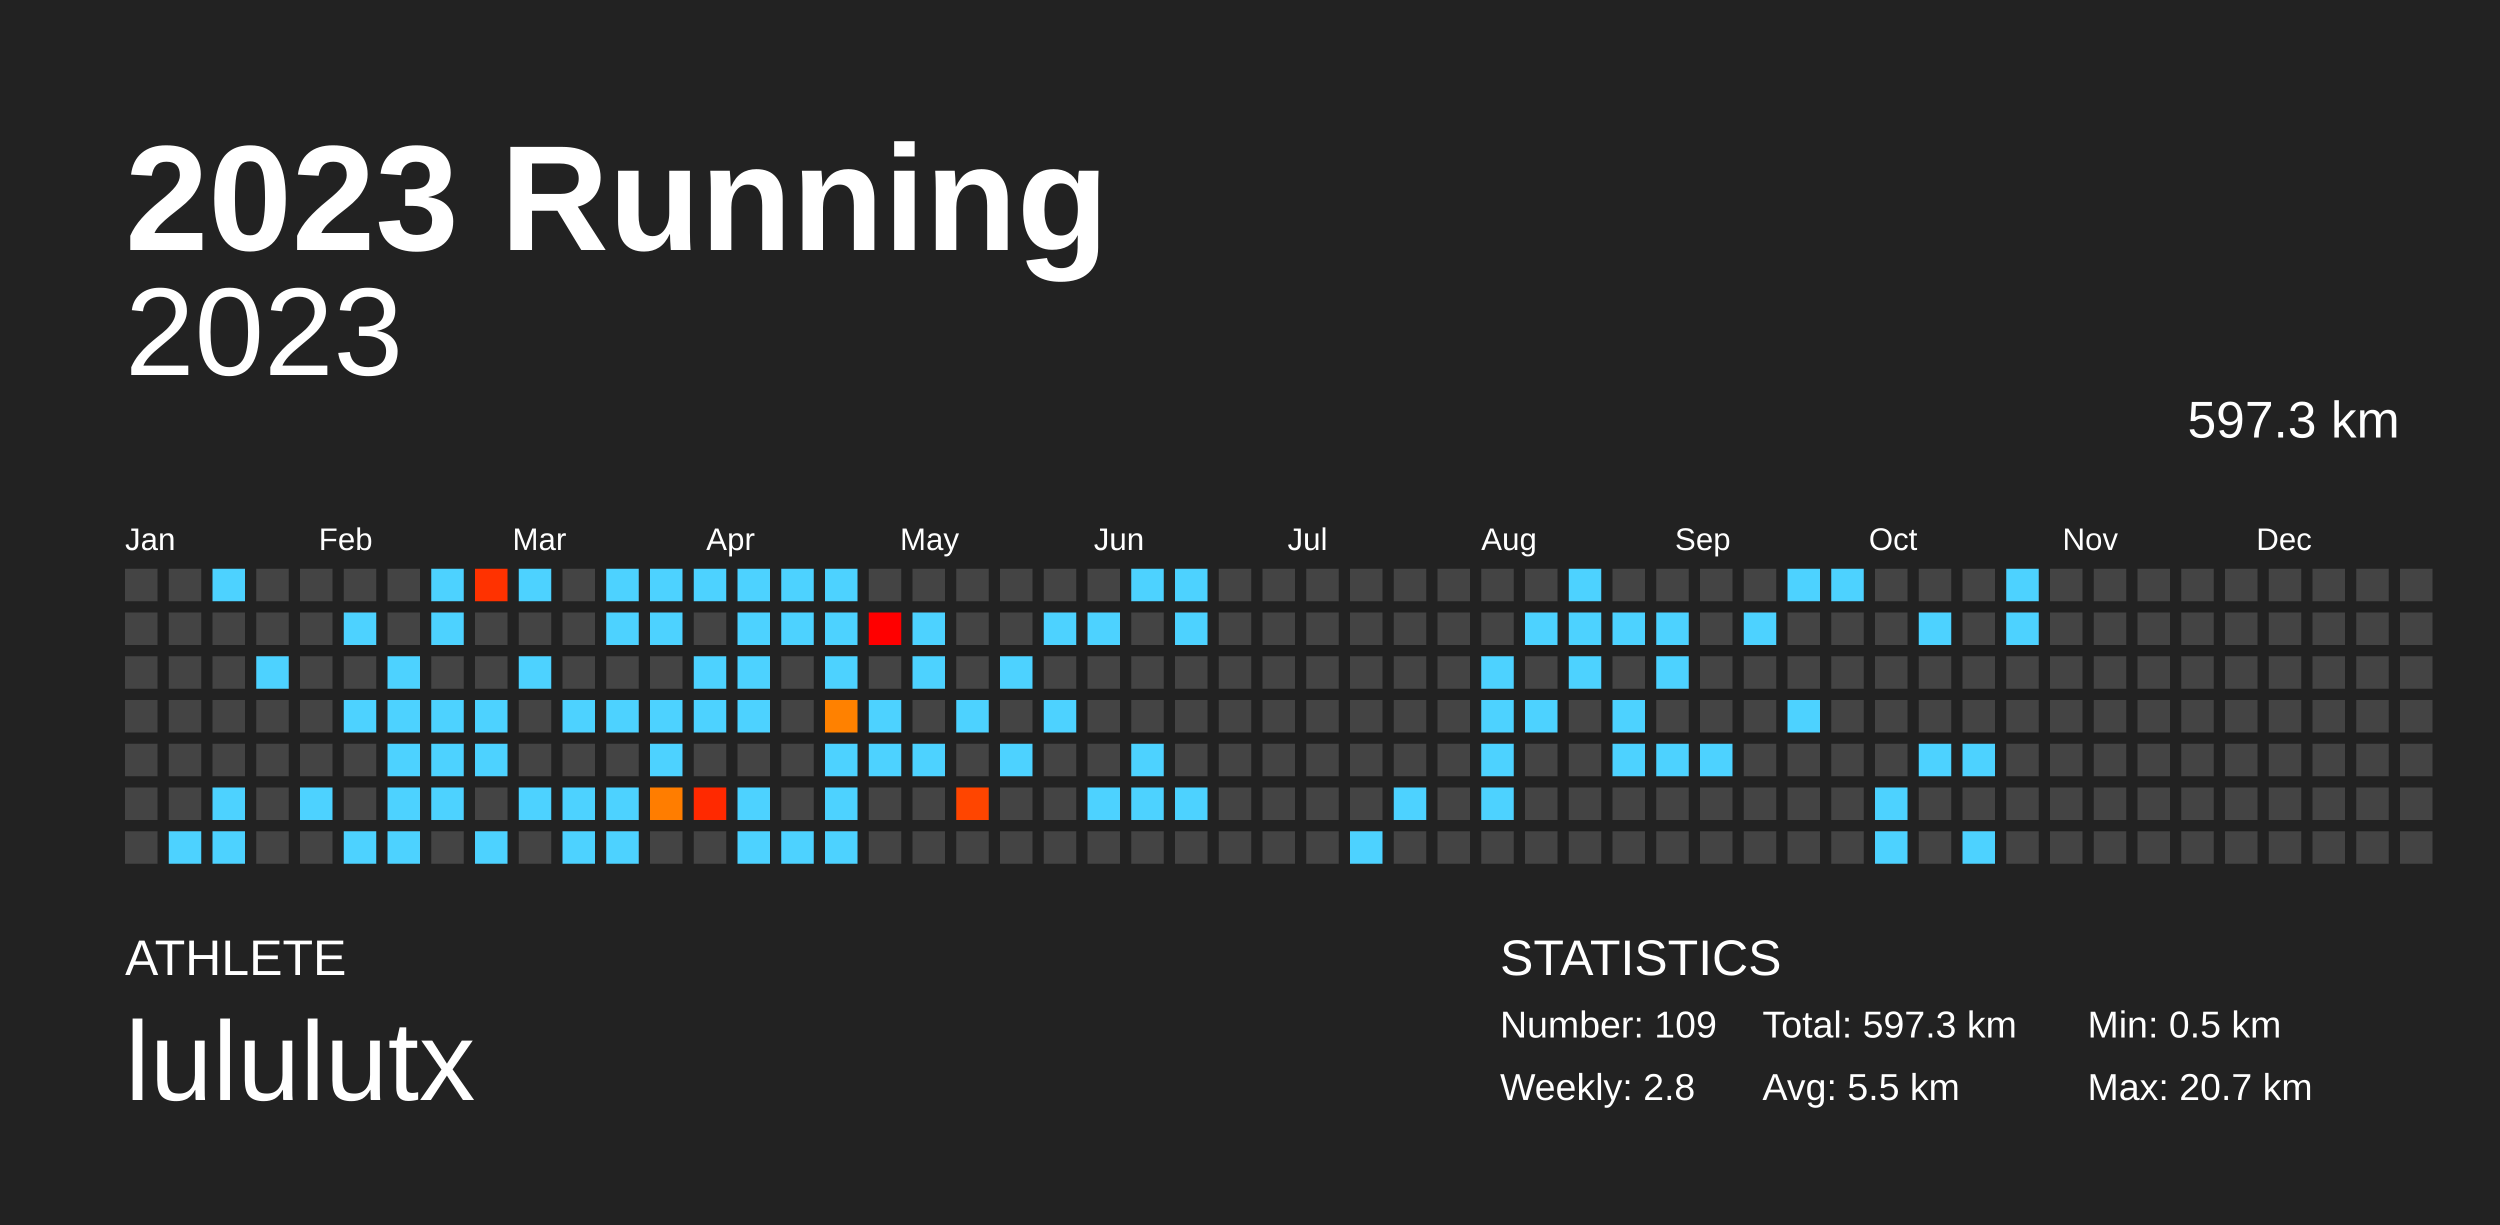
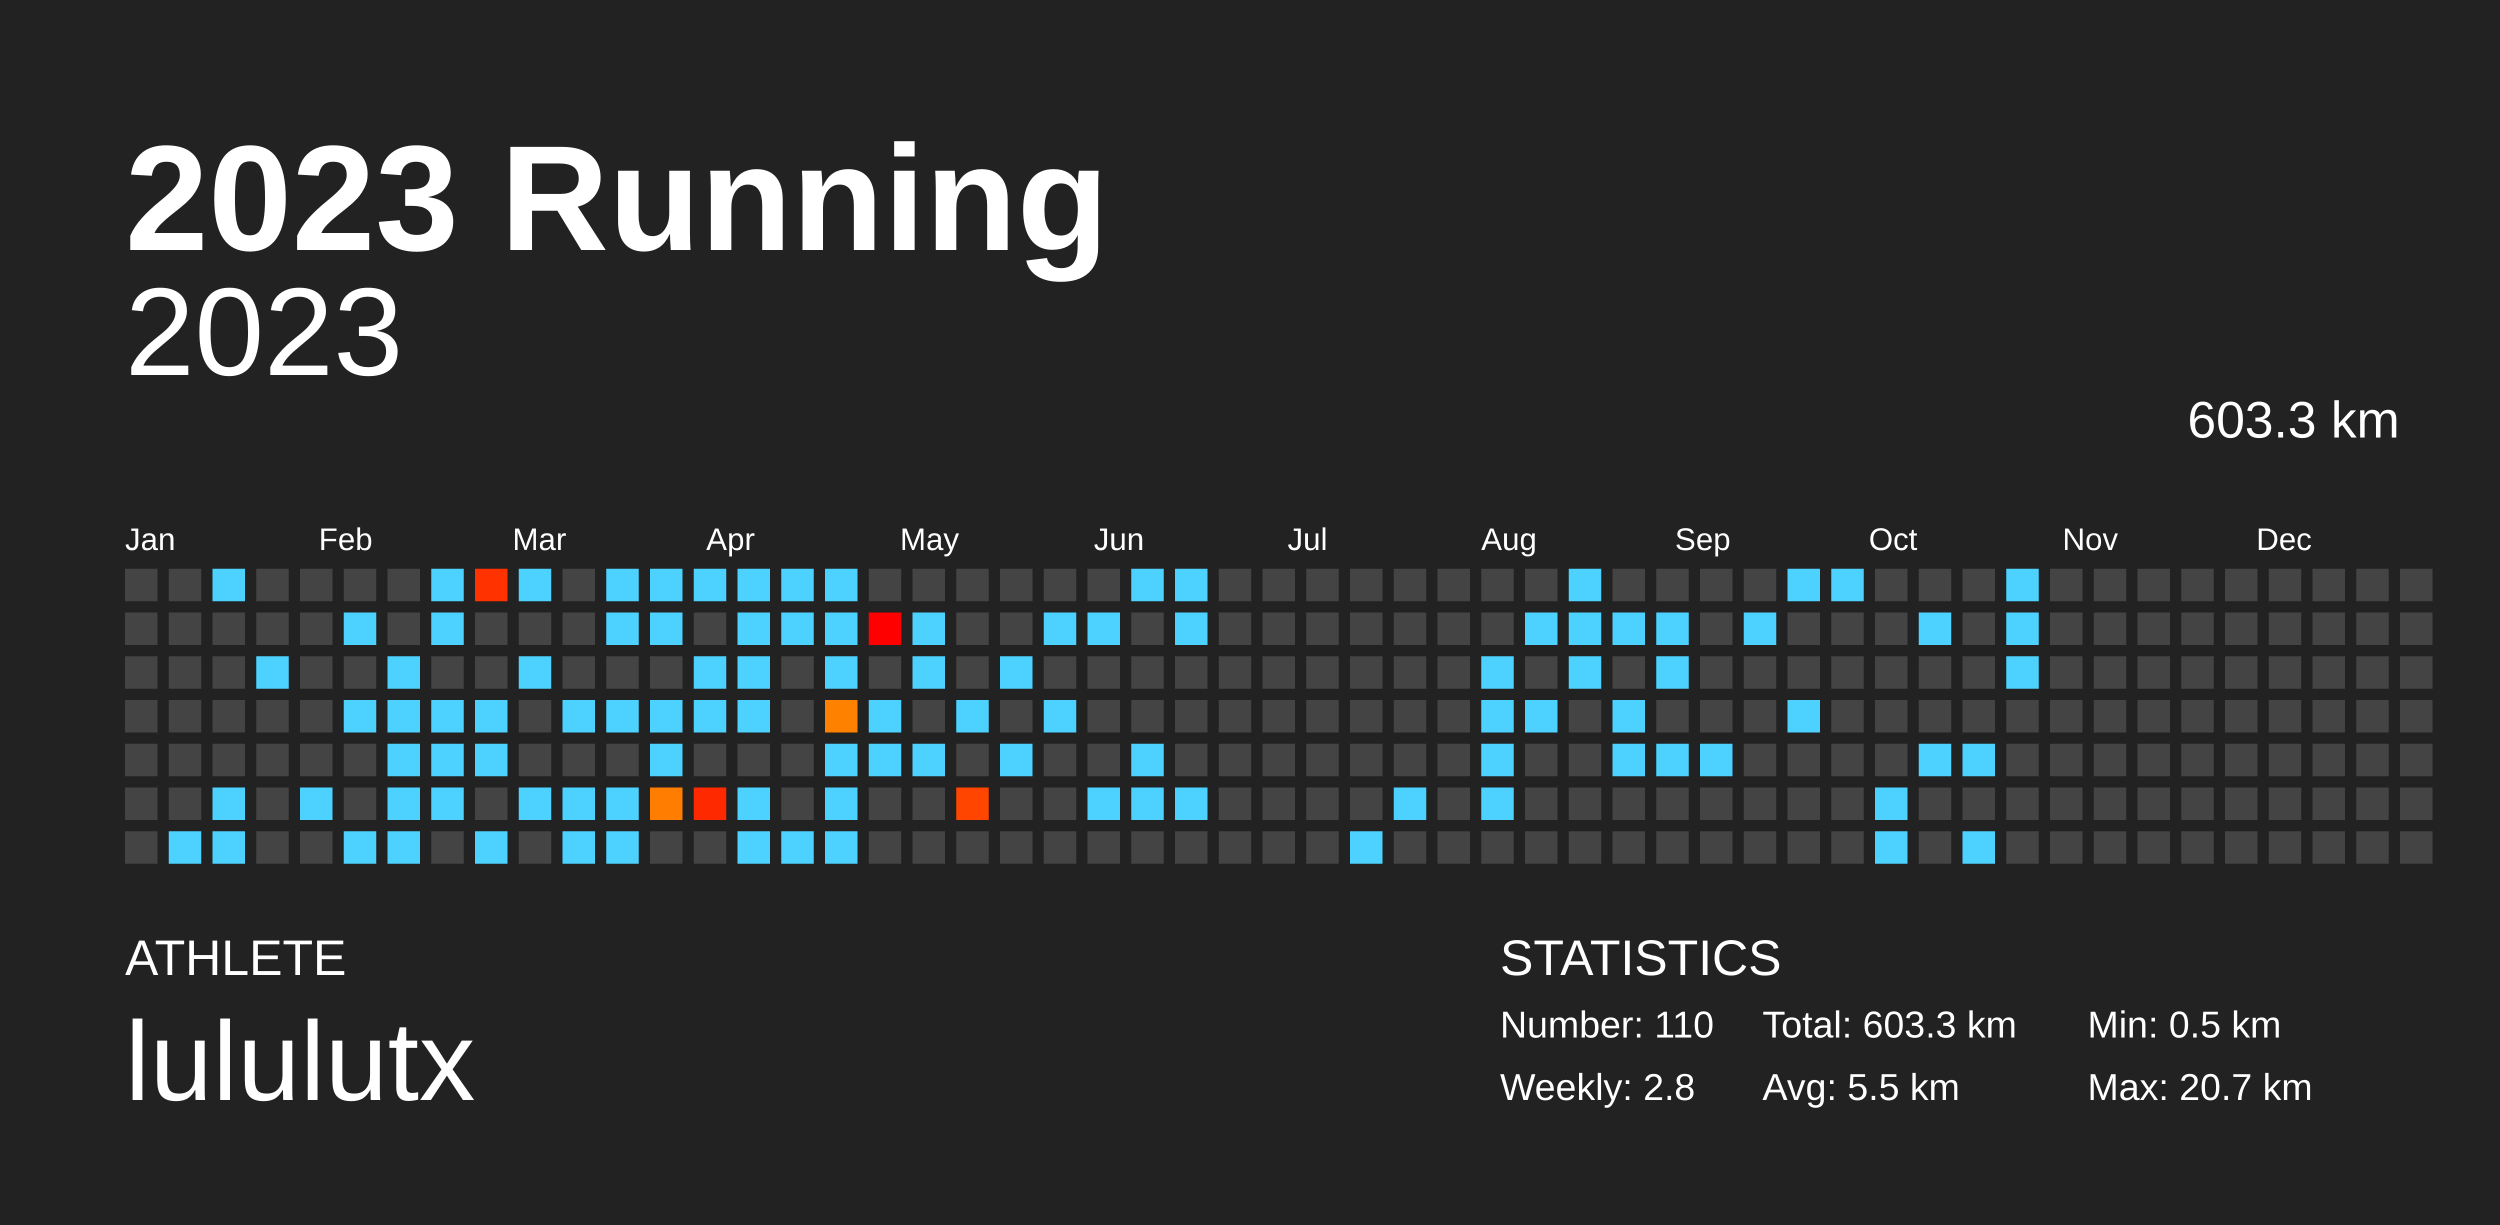
<svg xmlns="http://www.w3.org/2000/svg" baseProfile="full" height="98mm" version="1.1" viewBox="0,0,200,98" width="200mm">
  <defs />
  <rect fill="#222222" height="98" width="200" x="0" y="0" />
  <text fill="#FFFFFF" style="font-size:12px; font-family:Arial; font-weight:bold;" x="10" y="20">2023 Running</text>
  <text fill="#FFFFFF" style="font-size:4px; font-family:Arial" x="10" y="78">ATHLETE</text>
  <text fill="#FFFFFF" style="font-size:9px; font-family:Arial" x="10" y="88">lululutx</text>
  <text fill="#FFFFFF" style="font-size:4px; font-family:Arial" x="120" y="78">STATISTICS</text>
-   <text fill="#FFFFFF" style="font-size:3px; font-family:Arial" x="120" y="83">Number: 109</text>
+   <text fill="#FFFFFF" style="font-size:3px; font-family:Arial" x="120" y="83">Number: 110</text>
  <text fill="#FFFFFF" style="font-size:3px; font-family:Arial" x="120" y="88">Weekly: 2.8</text>
-   <text fill="#FFFFFF" style="font-size:3px; font-family:Arial" x="141" y="83">Total: 597.3 km</text>
+   <text fill="#FFFFFF" style="font-size:3px; font-family:Arial" x="141" y="83">Total: 603.3 km</text>
  <text fill="#FFFFFF" style="font-size:3px; font-family:Arial" x="141" y="88">Avg: 5.5 km</text>
  <text fill="#FFFFFF" style="font-size:3px; font-family:Arial" x="167" y="83">Min: 0.5 km</text>
  <text fill="#FFFFFF" style="font-size:3px; font-family:Arial" x="167" y="88">Max: 20.7 km</text>
  <text alignment-baseline="hanging" fill="#FFFFFF" style="font-size:10.0px; font-family:Arial;" x="10" y="30">2023</text>
-   <text alignment-baseline="hanging" fill="#FFFFFF" style="font-size:4.125px; font-family:Arial;" x="175" y="35">597.3 km</text>
+   <text alignment-baseline="hanging" fill="#FFFFFF" style="font-size:4.125px; font-family:Arial;" x="175" y="35">603.3 km</text>
  <text fill="#FFFFFF" style="font-size:2.5px; font-family:Arial" x="10.0" y="44">Jan</text>
  <text fill="#FFFFFF" style="font-size:2.5px; font-family:Arial" x="25.5" y="44">Feb</text>
  <text fill="#FFFFFF" style="font-size:2.5px; font-family:Arial" x="41.0" y="44">Mar</text>
  <text fill="#FFFFFF" style="font-size:2.5px; font-family:Arial" x="56.5" y="44">Apr</text>
  <text fill="#FFFFFF" style="font-size:2.5px; font-family:Arial" x="72.0" y="44">May</text>
  <text fill="#FFFFFF" style="font-size:2.5px; font-family:Arial" x="87.5" y="44">Jun</text>
  <text fill="#FFFFFF" style="font-size:2.5px; font-family:Arial" x="103.0" y="44">Jul</text>
  <text fill="#FFFFFF" style="font-size:2.5px; font-family:Arial" x="118.5" y="44">Aug</text>
  <text fill="#FFFFFF" style="font-size:2.5px; font-family:Arial" x="134.0" y="44">Sep</text>
  <text fill="#FFFFFF" style="font-size:2.5px; font-family:Arial" x="149.5" y="44">Oct</text>
  <text fill="#FFFFFF" style="font-size:2.5px; font-family:Arial" x="165.0" y="44">Nov</text>
  <text fill="#FFFFFF" style="font-size:2.5px; font-family:Arial" x="180.5" y="44">Dec</text>
  <rect fill="#444444" height="2.6" width="2.6" x="10.0" y="45.5" />
  <rect fill="#444444" height="2.6" width="2.6" x="10.0" y="49.0" />
  <rect fill="#444444" height="2.6" width="2.6" x="10.0" y="52.5" />
  <rect fill="#444444" height="2.6" width="2.6" x="10.0" y="56.0" />
  <rect fill="#444444" height="2.6" width="2.6" x="10.0" y="59.5" />
  <rect fill="#444444" height="2.6" width="2.6" x="10.0" y="63.0" />
  <rect fill="#444444" height="2.6" width="2.6" x="10.0" y="66.5" />
  <rect fill="#444444" height="2.6" width="2.6" x="13.5" y="45.5" />
  <rect fill="#444444" height="2.6" width="2.6" x="13.5" y="49.0" />
  <rect fill="#444444" height="2.6" width="2.6" x="13.5" y="52.5" />
  <rect fill="#444444" height="2.6" width="2.6" x="13.5" y="56.0" />
  <rect fill="#444444" height="2.6" width="2.6" x="13.5" y="59.5" />
  <rect fill="#444444" height="2.6" width="2.6" x="13.5" y="63.0" />
  <rect fill="#4dd2ff" height="2.6" width="2.6" x="13.5" y="66.5" />
  <rect fill="#4dd2ff" height="2.6" width="2.6" x="17.0" y="45.5" />
  <rect fill="#444444" height="2.6" width="2.6" x="17.0" y="49.0" />
  <rect fill="#444444" height="2.6" width="2.6" x="17.0" y="52.5" />
  <rect fill="#444444" height="2.6" width="2.6" x="17.0" y="56.0" />
  <rect fill="#444444" height="2.6" width="2.6" x="17.0" y="59.5" />
  <rect fill="#4dd2ff" height="2.6" width="2.6" x="17.0" y="63.0" />
  <rect fill="#4dd2ff" height="2.6" width="2.6" x="17.0" y="66.5" />
  <rect fill="#444444" height="2.6" width="2.6" x="20.5" y="45.5" />
  <rect fill="#444444" height="2.6" width="2.6" x="20.5" y="49.0" />
  <rect fill="#4dd2ff" height="2.6" width="2.6" x="20.5" y="52.5" />
  <rect fill="#444444" height="2.6" width="2.6" x="20.5" y="56.0" />
  <rect fill="#444444" height="2.6" width="2.6" x="20.5" y="59.5" />
  <rect fill="#444444" height="2.6" width="2.6" x="20.5" y="63.0" />
  <rect fill="#444444" height="2.6" width="2.6" x="20.5" y="66.5" />
  <rect fill="#444444" height="2.6" width="2.6" x="24.0" y="45.5" />
  <rect fill="#444444" height="2.6" width="2.6" x="24.0" y="49.0" />
  <rect fill="#444444" height="2.6" width="2.6" x="24.0" y="52.5" />
  <rect fill="#444444" height="2.6" width="2.6" x="24.0" y="56.0" />
  <rect fill="#444444" height="2.6" width="2.6" x="24.0" y="59.5" />
  <rect fill="#4dd2ff" height="2.6" width="2.6" x="24.0" y="63.0" />
  <rect fill="#444444" height="2.6" width="2.6" x="24.0" y="66.5" />
  <rect fill="#444444" height="2.6" width="2.6" x="27.5" y="45.5" />
  <rect fill="#4dd2ff" height="2.6" width="2.6" x="27.5" y="49.0" />
  <rect fill="#444444" height="2.6" width="2.6" x="27.5" y="52.5" />
  <rect fill="#4dd2ff" height="2.6" width="2.6" x="27.5" y="56.0" />
  <rect fill="#444444" height="2.6" width="2.6" x="27.5" y="59.5" />
  <rect fill="#444444" height="2.6" width="2.6" x="27.5" y="63.0" />
  <rect fill="#4dd2ff" height="2.6" width="2.6" x="27.5" y="66.5" />
  <rect fill="#444444" height="2.6" width="2.6" x="31.0" y="45.5" />
  <rect fill="#444444" height="2.6" width="2.6" x="31.0" y="49.0" />
  <rect fill="#4dd2ff" height="2.6" width="2.6" x="31.0" y="52.5" />
  <rect fill="#4dd2ff" height="2.6" width="2.6" x="31.0" y="56.0" />
  <rect fill="#4dd2ff" height="2.6" width="2.6" x="31.0" y="59.5" />
  <rect fill="#4dd2ff" height="2.6" width="2.6" x="31.0" y="63.0" />
  <rect fill="#4dd2ff" height="2.6" width="2.6" x="31.0" y="66.5" />
  <rect fill="#4dd2ff" height="2.6" width="2.6" x="34.5" y="45.5" />
  <rect fill="#4dd2ff" height="2.6" width="2.6" x="34.5" y="49.0" />
  <rect fill="#444444" height="2.6" width="2.6" x="34.5" y="52.5" />
  <rect fill="#4dd2ff" height="2.6" width="2.6" x="34.5" y="56.0" />
  <rect fill="#4dd2ff" height="2.6" width="2.6" x="34.5" y="59.5" />
  <rect fill="#4dd2ff" height="2.6" width="2.6" x="34.5" y="63.0" />
  <rect fill="#444444" height="2.6" width="2.6" x="34.5" y="66.5" />
  <rect fill="#ff3200" height="2.6" width="2.6" x="38.0" y="45.5" />
  <rect fill="#444444" height="2.6" width="2.6" x="38.0" y="49.0" />
  <rect fill="#444444" height="2.6" width="2.6" x="38.0" y="52.5" />
  <rect fill="#4dd2ff" height="2.6" width="2.6" x="38.0" y="56.0" />
  <rect fill="#4dd2ff" height="2.6" width="2.6" x="38.0" y="59.5" />
  <rect fill="#444444" height="2.6" width="2.6" x="38.0" y="63.0" />
  <rect fill="#4dd2ff" height="2.6" width="2.6" x="38.0" y="66.5" />
  <rect fill="#4dd2ff" height="2.6" width="2.6" x="41.5" y="45.5" />
  <rect fill="#444444" height="2.6" width="2.6" x="41.5" y="49.0" />
  <rect fill="#4dd2ff" height="2.6" width="2.6" x="41.5" y="52.5" />
  <rect fill="#444444" height="2.6" width="2.6" x="41.5" y="56.0" />
  <rect fill="#444444" height="2.6" width="2.6" x="41.5" y="59.5" />
  <rect fill="#4dd2ff" height="2.6" width="2.6" x="41.5" y="63.0" />
  <rect fill="#444444" height="2.6" width="2.6" x="41.5" y="66.5" />
  <rect fill="#444444" height="2.6" width="2.6" x="45.0" y="45.5" />
  <rect fill="#444444" height="2.6" width="2.6" x="45.0" y="49.0" />
  <rect fill="#444444" height="2.6" width="2.6" x="45.0" y="52.5" />
  <rect fill="#4dd2ff" height="2.6" width="2.6" x="45.0" y="56.0" />
  <rect fill="#444444" height="2.6" width="2.6" x="45.0" y="59.5" />
  <rect fill="#4dd2ff" height="2.6" width="2.6" x="45.0" y="63.0" />
  <rect fill="#4dd2ff" height="2.6" width="2.6" x="45.0" y="66.5" />
  <rect fill="#4dd2ff" height="2.6" width="2.6" x="48.5" y="45.5" />
  <rect fill="#4dd2ff" height="2.6" width="2.6" x="48.5" y="49.0" />
  <rect fill="#444444" height="2.6" width="2.6" x="48.5" y="52.5" />
  <rect fill="#4dd2ff" height="2.6" width="2.6" x="48.5" y="56.0" />
  <rect fill="#444444" height="2.6" width="2.6" x="48.5" y="59.5" />
  <rect fill="#4dd2ff" height="2.6" width="2.6" x="48.5" y="63.0" />
  <rect fill="#4dd2ff" height="2.6" width="2.6" x="48.5" y="66.5" />
  <rect fill="#4dd2ff" height="2.6" width="2.6" x="52.0" y="45.5" />
  <rect fill="#4dd2ff" height="2.6" width="2.6" x="52.0" y="49.0" />
  <rect fill="#444444" height="2.6" width="2.6" x="52.0" y="52.5" />
  <rect fill="#4dd2ff" height="2.6" width="2.6" x="52.0" y="56.0" />
  <rect fill="#4dd2ff" height="2.6" width="2.6" x="52.0" y="59.5" />
  <rect fill="#ff7d00" height="2.6" width="2.6" x="52.0" y="63.0" />
  <rect fill="#444444" height="2.6" width="2.6" x="52.0" y="66.5" />
  <rect fill="#4dd2ff" height="2.6" width="2.6" x="55.5" y="45.5" />
  <rect fill="#444444" height="2.6" width="2.6" x="55.5" y="49.0" />
  <rect fill="#4dd2ff" height="2.6" width="2.6" x="55.5" y="52.5" />
  <rect fill="#4dd2ff" height="2.6" width="2.6" x="55.5" y="56.0" />
  <rect fill="#444444" height="2.6" width="2.6" x="55.5" y="59.5" />
  <rect fill="#ff2900" height="2.6" width="2.6" x="55.5" y="63.0" />
  <rect fill="#444444" height="2.6" width="2.6" x="55.5" y="66.5" />
  <rect fill="#4dd2ff" height="2.6" width="2.6" x="59.0" y="45.5" />
  <rect fill="#4dd2ff" height="2.6" width="2.6" x="59.0" y="49.0" />
  <rect fill="#4dd2ff" height="2.6" width="2.6" x="59.0" y="52.5" />
  <rect fill="#4dd2ff" height="2.6" width="2.6" x="59.0" y="56.0" />
  <rect fill="#444444" height="2.6" width="2.6" x="59.0" y="59.5" />
  <rect fill="#4dd2ff" height="2.6" width="2.6" x="59.0" y="63.0" />
  <rect fill="#4dd2ff" height="2.6" width="2.6" x="59.0" y="66.5" />
  <rect fill="#4dd2ff" height="2.6" width="2.6" x="62.5" y="45.5" />
  <rect fill="#4dd2ff" height="2.6" width="2.6" x="62.5" y="49.0" />
  <rect fill="#444444" height="2.6" width="2.6" x="62.5" y="52.5" />
  <rect fill="#444444" height="2.6" width="2.6" x="62.5" y="56.0" />
  <rect fill="#444444" height="2.6" width="2.6" x="62.5" y="59.5" />
  <rect fill="#444444" height="2.6" width="2.6" x="62.5" y="63.0" />
  <rect fill="#4dd2ff" height="2.6" width="2.6" x="62.5" y="66.5" />
  <rect fill="#4dd2ff" height="2.6" width="2.6" x="66.0" y="45.5" />
  <rect fill="#4dd2ff" height="2.6" width="2.6" x="66.0" y="49.0" />
  <rect fill="#4dd2ff" height="2.6" width="2.6" x="66.0" y="52.5" />
  <rect fill="#ff8100" height="2.6" width="2.6" x="66.0" y="56.0" />
  <rect fill="#4dd2ff" height="2.6" width="2.6" x="66.0" y="59.5" />
  <rect fill="#4dd2ff" height="2.6" width="2.6" x="66.0" y="63.0" />
  <rect fill="#4dd2ff" height="2.6" width="2.6" x="66.0" y="66.5" />
  <rect fill="#444444" height="2.6" width="2.6" x="69.5" y="45.5" />
  <rect fill="red" height="2.6" width="2.6" x="69.5" y="49.0" />
  <rect fill="#444444" height="2.6" width="2.6" x="69.5" y="52.5" />
  <rect fill="#4dd2ff" height="2.6" width="2.6" x="69.5" y="56.0" />
  <rect fill="#4dd2ff" height="2.6" width="2.6" x="69.5" y="59.5" />
  <rect fill="#444444" height="2.6" width="2.6" x="69.5" y="63.0" />
  <rect fill="#444444" height="2.6" width="2.6" x="69.5" y="66.5" />
  <rect fill="#444444" height="2.6" width="2.6" x="73.0" y="45.5" />
  <rect fill="#4dd2ff" height="2.6" width="2.6" x="73.0" y="49.0" />
  <rect fill="#4dd2ff" height="2.6" width="2.6" x="73.0" y="52.5" />
  <rect fill="#444444" height="2.6" width="2.6" x="73.0" y="56.0" />
  <rect fill="#4dd2ff" height="2.6" width="2.6" x="73.0" y="59.5" />
  <rect fill="#444444" height="2.6" width="2.6" x="73.0" y="63.0" />
  <rect fill="#444444" height="2.6" width="2.6" x="73.0" y="66.5" />
  <rect fill="#444444" height="2.6" width="2.6" x="76.5" y="45.5" />
  <rect fill="#444444" height="2.6" width="2.6" x="76.5" y="49.0" />
  <rect fill="#444444" height="2.6" width="2.6" x="76.5" y="52.5" />
  <rect fill="#4dd2ff" height="2.6" width="2.6" x="76.5" y="56.0" />
  <rect fill="#444444" height="2.6" width="2.6" x="76.5" y="59.5" />
  <rect fill="#ff4500" height="2.6" width="2.6" x="76.5" y="63.0" />
  <rect fill="#444444" height="2.6" width="2.6" x="76.5" y="66.5" />
  <rect fill="#444444" height="2.6" width="2.6" x="80.0" y="45.5" />
  <rect fill="#444444" height="2.6" width="2.6" x="80.0" y="49.0" />
  <rect fill="#4dd2ff" height="2.6" width="2.6" x="80.0" y="52.5" />
  <rect fill="#444444" height="2.6" width="2.6" x="80.0" y="56.0" />
  <rect fill="#4dd2ff" height="2.6" width="2.6" x="80.0" y="59.5" />
  <rect fill="#444444" height="2.6" width="2.6" x="80.0" y="63.0" />
  <rect fill="#444444" height="2.6" width="2.6" x="80.0" y="66.5" />
  <rect fill="#444444" height="2.6" width="2.6" x="83.5" y="45.5" />
  <rect fill="#4dd2ff" height="2.6" width="2.6" x="83.5" y="49.0" />
  <rect fill="#444444" height="2.6" width="2.6" x="83.5" y="52.5" />
  <rect fill="#4dd2ff" height="2.6" width="2.6" x="83.5" y="56.0" />
  <rect fill="#444444" height="2.6" width="2.6" x="83.5" y="59.5" />
  <rect fill="#444444" height="2.6" width="2.6" x="83.5" y="63.0" />
  <rect fill="#444444" height="2.6" width="2.6" x="83.5" y="66.5" />
  <rect fill="#444444" height="2.6" width="2.6" x="87.0" y="45.5" />
  <rect fill="#4dd2ff" height="2.6" width="2.6" x="87.0" y="49.0" />
  <rect fill="#444444" height="2.6" width="2.6" x="87.0" y="52.5" />
  <rect fill="#444444" height="2.6" width="2.6" x="87.0" y="56.0" />
  <rect fill="#444444" height="2.6" width="2.6" x="87.0" y="59.5" />
  <rect fill="#4dd2ff" height="2.6" width="2.6" x="87.0" y="63.0" />
  <rect fill="#444444" height="2.6" width="2.6" x="87.0" y="66.5" />
  <rect fill="#4dd2ff" height="2.6" width="2.6" x="90.5" y="45.5" />
  <rect fill="#444444" height="2.6" width="2.6" x="90.5" y="49.0" />
  <rect fill="#444444" height="2.6" width="2.6" x="90.5" y="52.5" />
  <rect fill="#444444" height="2.6" width="2.6" x="90.5" y="56.0" />
  <rect fill="#4dd2ff" height="2.6" width="2.6" x="90.5" y="59.5" />
  <rect fill="#4dd2ff" height="2.6" width="2.6" x="90.5" y="63.0" />
  <rect fill="#444444" height="2.6" width="2.6" x="90.5" y="66.5" />
  <rect fill="#4dd2ff" height="2.6" width="2.6" x="94.0" y="45.5" />
  <rect fill="#4dd2ff" height="2.6" width="2.6" x="94.0" y="49.0" />
  <rect fill="#444444" height="2.6" width="2.6" x="94.0" y="52.5" />
  <rect fill="#444444" height="2.6" width="2.6" x="94.0" y="56.0" />
  <rect fill="#444444" height="2.6" width="2.6" x="94.0" y="59.5" />
  <rect fill="#4dd2ff" height="2.6" width="2.6" x="94.0" y="63.0" />
  <rect fill="#444444" height="2.6" width="2.6" x="94.0" y="66.5" />
  <rect fill="#444444" height="2.6" width="2.6" x="97.5" y="45.5" />
  <rect fill="#444444" height="2.6" width="2.6" x="97.5" y="49.0" />
  <rect fill="#444444" height="2.6" width="2.6" x="97.5" y="52.5" />
  <rect fill="#444444" height="2.6" width="2.6" x="97.5" y="56.0" />
  <rect fill="#444444" height="2.6" width="2.6" x="97.5" y="59.5" />
  <rect fill="#444444" height="2.6" width="2.6" x="97.5" y="63.0" />
  <rect fill="#444444" height="2.6" width="2.6" x="97.5" y="66.5" />
  <rect fill="#444444" height="2.6" width="2.6" x="101.0" y="45.5" />
  <rect fill="#444444" height="2.6" width="2.6" x="101.0" y="49.0" />
  <rect fill="#444444" height="2.6" width="2.6" x="101.0" y="52.5" />
  <rect fill="#444444" height="2.6" width="2.6" x="101.0" y="56.0" />
  <rect fill="#444444" height="2.6" width="2.6" x="101.0" y="59.5" />
  <rect fill="#444444" height="2.6" width="2.6" x="101.0" y="63.0" />
  <rect fill="#444444" height="2.6" width="2.6" x="101.0" y="66.5" />
  <rect fill="#444444" height="2.6" width="2.6" x="104.5" y="45.5" />
  <rect fill="#444444" height="2.6" width="2.6" x="104.5" y="49.0" />
  <rect fill="#444444" height="2.6" width="2.6" x="104.5" y="52.5" />
  <rect fill="#444444" height="2.6" width="2.6" x="104.5" y="56.0" />
  <rect fill="#444444" height="2.6" width="2.6" x="104.5" y="59.5" />
  <rect fill="#444444" height="2.6" width="2.6" x="104.5" y="63.0" />
  <rect fill="#444444" height="2.6" width="2.6" x="104.5" y="66.5" />
  <rect fill="#444444" height="2.6" width="2.6" x="108.0" y="45.5" />
  <rect fill="#444444" height="2.6" width="2.6" x="108.0" y="49.0" />
  <rect fill="#444444" height="2.6" width="2.6" x="108.0" y="52.5" />
  <rect fill="#444444" height="2.6" width="2.6" x="108.0" y="56.0" />
  <rect fill="#444444" height="2.6" width="2.6" x="108.0" y="59.5" />
  <rect fill="#444444" height="2.6" width="2.6" x="108.0" y="63.0" />
  <rect fill="#4dd2ff" height="2.6" width="2.6" x="108.0" y="66.5" />
  <rect fill="#444444" height="2.6" width="2.6" x="111.5" y="45.5" />
  <rect fill="#444444" height="2.6" width="2.6" x="111.5" y="49.0" />
  <rect fill="#444444" height="2.6" width="2.6" x="111.5" y="52.5" />
  <rect fill="#444444" height="2.6" width="2.6" x="111.5" y="56.0" />
  <rect fill="#444444" height="2.6" width="2.6" x="111.5" y="59.5" />
  <rect fill="#4dd2ff" height="2.6" width="2.6" x="111.5" y="63.0" />
  <rect fill="#444444" height="2.6" width="2.6" x="111.5" y="66.5" />
  <rect fill="#444444" height="2.6" width="2.6" x="115.0" y="45.5" />
  <rect fill="#444444" height="2.6" width="2.6" x="115.0" y="49.0" />
  <rect fill="#444444" height="2.6" width="2.6" x="115.0" y="52.5" />
  <rect fill="#444444" height="2.6" width="2.6" x="115.0" y="56.0" />
  <rect fill="#444444" height="2.6" width="2.6" x="115.0" y="59.5" />
  <rect fill="#444444" height="2.6" width="2.6" x="115.0" y="63.0" />
  <rect fill="#444444" height="2.6" width="2.6" x="115.0" y="66.5" />
  <rect fill="#444444" height="2.6" width="2.6" x="118.5" y="45.5" />
  <rect fill="#444444" height="2.6" width="2.6" x="118.5" y="49.0" />
  <rect fill="#4dd2ff" height="2.6" width="2.6" x="118.5" y="52.5" />
  <rect fill="#4dd2ff" height="2.6" width="2.6" x="118.5" y="56.0" />
  <rect fill="#4dd2ff" height="2.6" width="2.6" x="118.5" y="59.5" />
  <rect fill="#4dd2ff" height="2.6" width="2.6" x="118.5" y="63.0" />
  <rect fill="#444444" height="2.6" width="2.6" x="118.5" y="66.5" />
  <rect fill="#444444" height="2.6" width="2.6" x="122.0" y="45.5" />
  <rect fill="#4dd2ff" height="2.6" width="2.6" x="122.0" y="49.0" />
  <rect fill="#444444" height="2.6" width="2.6" x="122.0" y="52.5" />
  <rect fill="#4dd2ff" height="2.6" width="2.6" x="122.0" y="56.0" />
  <rect fill="#444444" height="2.6" width="2.6" x="122.0" y="59.5" />
  <rect fill="#444444" height="2.6" width="2.6" x="122.0" y="63.0" />
  <rect fill="#444444" height="2.6" width="2.6" x="122.0" y="66.5" />
  <rect fill="#4dd2ff" height="2.6" width="2.6" x="125.5" y="45.5" />
  <rect fill="#4dd2ff" height="2.6" width="2.6" x="125.5" y="49.0" />
  <rect fill="#4dd2ff" height="2.6" width="2.6" x="125.5" y="52.5" />
  <rect fill="#444444" height="2.6" width="2.6" x="125.5" y="56.0" />
  <rect fill="#444444" height="2.6" width="2.6" x="125.5" y="59.5" />
  <rect fill="#444444" height="2.6" width="2.6" x="125.5" y="63.0" />
  <rect fill="#444444" height="2.6" width="2.6" x="125.5" y="66.5" />
  <rect fill="#444444" height="2.6" width="2.6" x="129.0" y="45.5" />
  <rect fill="#4dd2ff" height="2.6" width="2.6" x="129.0" y="49.0" />
  <rect fill="#444444" height="2.6" width="2.6" x="129.0" y="52.5" />
  <rect fill="#4dd2ff" height="2.6" width="2.6" x="129.0" y="56.0" />
  <rect fill="#4dd2ff" height="2.6" width="2.6" x="129.0" y="59.5" />
  <rect fill="#444444" height="2.6" width="2.6" x="129.0" y="63.0" />
  <rect fill="#444444" height="2.6" width="2.6" x="129.0" y="66.5" />
  <rect fill="#444444" height="2.6" width="2.6" x="132.5" y="45.5" />
  <rect fill="#4dd2ff" height="2.6" width="2.6" x="132.5" y="49.0" />
  <rect fill="#4dd2ff" height="2.6" width="2.6" x="132.5" y="52.5" />
  <rect fill="#444444" height="2.6" width="2.6" x="132.5" y="56.0" />
  <rect fill="#4dd2ff" height="2.6" width="2.6" x="132.5" y="59.5" />
  <rect fill="#444444" height="2.6" width="2.6" x="132.5" y="63.0" />
  <rect fill="#444444" height="2.6" width="2.6" x="132.5" y="66.5" />
  <rect fill="#444444" height="2.6" width="2.6" x="136.0" y="45.5" />
  <rect fill="#444444" height="2.6" width="2.6" x="136.0" y="49.0" />
  <rect fill="#444444" height="2.6" width="2.6" x="136.0" y="52.5" />
  <rect fill="#444444" height="2.6" width="2.6" x="136.0" y="56.0" />
  <rect fill="#4dd2ff" height="2.6" width="2.6" x="136.0" y="59.5" />
  <rect fill="#444444" height="2.6" width="2.6" x="136.0" y="63.0" />
  <rect fill="#444444" height="2.6" width="2.6" x="136.0" y="66.5" />
  <rect fill="#444444" height="2.6" width="2.6" x="139.5" y="45.5" />
  <rect fill="#4dd2ff" height="2.6" width="2.6" x="139.5" y="49.0" />
  <rect fill="#444444" height="2.6" width="2.6" x="139.5" y="52.5" />
  <rect fill="#444444" height="2.6" width="2.6" x="139.5" y="56.0" />
  <rect fill="#444444" height="2.6" width="2.6" x="139.5" y="59.5" />
  <rect fill="#444444" height="2.6" width="2.6" x="139.5" y="63.0" />
  <rect fill="#444444" height="2.6" width="2.6" x="139.5" y="66.5" />
  <rect fill="#4dd2ff" height="2.6" width="2.6" x="143.0" y="45.5" />
  <rect fill="#444444" height="2.6" width="2.6" x="143.0" y="49.0" />
  <rect fill="#444444" height="2.6" width="2.6" x="143.0" y="52.5" />
  <rect fill="#4dd2ff" height="2.6" width="2.6" x="143.0" y="56.0" />
  <rect fill="#444444" height="2.6" width="2.6" x="143.0" y="59.5" />
  <rect fill="#444444" height="2.6" width="2.6" x="143.0" y="63.0" />
  <rect fill="#444444" height="2.6" width="2.6" x="143.0" y="66.5" />
  <rect fill="#4dd2ff" height="2.6" width="2.6" x="146.5" y="45.5" />
  <rect fill="#444444" height="2.6" width="2.6" x="146.5" y="49.0" />
  <rect fill="#444444" height="2.6" width="2.6" x="146.5" y="52.5" />
  <rect fill="#444444" height="2.6" width="2.6" x="146.5" y="56.0" />
  <rect fill="#444444" height="2.6" width="2.6" x="146.5" y="59.5" />
  <rect fill="#444444" height="2.6" width="2.6" x="146.5" y="63.0" />
  <rect fill="#444444" height="2.6" width="2.6" x="146.5" y="66.5" />
  <rect fill="#444444" height="2.6" width="2.6" x="150.0" y="45.5" />
  <rect fill="#444444" height="2.6" width="2.6" x="150.0" y="49.0" />
  <rect fill="#444444" height="2.6" width="2.6" x="150.0" y="52.5" />
  <rect fill="#444444" height="2.6" width="2.6" x="150.0" y="56.0" />
  <rect fill="#444444" height="2.6" width="2.6" x="150.0" y="59.5" />
  <rect fill="#4dd2ff" height="2.6" width="2.6" x="150.0" y="63.0" />
  <rect fill="#4dd2ff" height="2.6" width="2.6" x="150.0" y="66.5" />
  <rect fill="#444444" height="2.6" width="2.6" x="153.5" y="45.5" />
  <rect fill="#4dd2ff" height="2.6" width="2.6" x="153.5" y="49.0" />
  <rect fill="#444444" height="2.6" width="2.6" x="153.5" y="52.5" />
  <rect fill="#444444" height="2.6" width="2.6" x="153.5" y="56.0" />
  <rect fill="#4dd2ff" height="2.6" width="2.6" x="153.5" y="59.5" />
  <rect fill="#444444" height="2.6" width="2.6" x="153.5" y="63.0" />
  <rect fill="#444444" height="2.6" width="2.6" x="153.5" y="66.5" />
  <rect fill="#444444" height="2.6" width="2.6" x="157.0" y="45.5" />
  <rect fill="#444444" height="2.6" width="2.6" x="157.0" y="49.0" />
  <rect fill="#444444" height="2.6" width="2.6" x="157.0" y="52.5" />
  <rect fill="#444444" height="2.6" width="2.6" x="157.0" y="56.0" />
  <rect fill="#4dd2ff" height="2.6" width="2.6" x="157.0" y="59.5" />
  <rect fill="#444444" height="2.6" width="2.6" x="157.0" y="63.0" />
  <rect fill="#4dd2ff" height="2.6" width="2.6" x="157.0" y="66.5" />
  <rect fill="#4dd2ff" height="2.6" width="2.6" x="160.5" y="45.5" />
  <rect fill="#4dd2ff" height="2.6" width="2.6" x="160.5" y="49.0" />
-   <rect fill="#444444" height="2.6" width="2.6" x="160.5" y="52.5" />
+   <rect fill="#4dd2ff" height="2.6" width="2.6" x="160.5" y="52.5" />
  <rect fill="#444444" height="2.6" width="2.6" x="160.5" y="56.0" />
  <rect fill="#444444" height="2.6" width="2.6" x="160.5" y="59.5" />
  <rect fill="#444444" height="2.6" width="2.6" x="160.5" y="63.0" />
  <rect fill="#444444" height="2.6" width="2.6" x="160.5" y="66.5" />
  <rect fill="#444444" height="2.6" width="2.6" x="164.0" y="45.5" />
  <rect fill="#444444" height="2.6" width="2.6" x="164.0" y="49.0" />
  <rect fill="#444444" height="2.6" width="2.6" x="164.0" y="52.5" />
  <rect fill="#444444" height="2.6" width="2.6" x="164.0" y="56.0" />
  <rect fill="#444444" height="2.6" width="2.6" x="164.0" y="59.5" />
  <rect fill="#444444" height="2.6" width="2.6" x="164.0" y="63.0" />
  <rect fill="#444444" height="2.6" width="2.6" x="164.0" y="66.5" />
  <rect fill="#444444" height="2.6" width="2.6" x="167.5" y="45.5" />
  <rect fill="#444444" height="2.6" width="2.6" x="167.5" y="49.0" />
  <rect fill="#444444" height="2.6" width="2.6" x="167.5" y="52.5" />
  <rect fill="#444444" height="2.6" width="2.6" x="167.5" y="56.0" />
  <rect fill="#444444" height="2.6" width="2.6" x="167.5" y="59.5" />
  <rect fill="#444444" height="2.6" width="2.6" x="167.5" y="63.0" />
  <rect fill="#444444" height="2.6" width="2.6" x="167.5" y="66.5" />
  <rect fill="#444444" height="2.6" width="2.6" x="171.0" y="45.5" />
  <rect fill="#444444" height="2.6" width="2.6" x="171.0" y="49.0" />
  <rect fill="#444444" height="2.6" width="2.6" x="171.0" y="52.5" />
  <rect fill="#444444" height="2.6" width="2.6" x="171.0" y="56.0" />
  <rect fill="#444444" height="2.6" width="2.6" x="171.0" y="59.5" />
  <rect fill="#444444" height="2.6" width="2.6" x="171.0" y="63.0" />
  <rect fill="#444444" height="2.6" width="2.6" x="171.0" y="66.5" />
  <rect fill="#444444" height="2.6" width="2.6" x="174.5" y="45.5" />
  <rect fill="#444444" height="2.6" width="2.6" x="174.5" y="49.0" />
  <rect fill="#444444" height="2.6" width="2.6" x="174.5" y="52.5" />
  <rect fill="#444444" height="2.6" width="2.6" x="174.5" y="56.0" />
  <rect fill="#444444" height="2.6" width="2.6" x="174.5" y="59.5" />
  <rect fill="#444444" height="2.6" width="2.6" x="174.5" y="63.0" />
  <rect fill="#444444" height="2.6" width="2.6" x="174.5" y="66.5" />
  <rect fill="#444444" height="2.6" width="2.6" x="178.0" y="45.5" />
  <rect fill="#444444" height="2.6" width="2.6" x="178.0" y="49.0" />
  <rect fill="#444444" height="2.6" width="2.6" x="178.0" y="52.5" />
  <rect fill="#444444" height="2.6" width="2.6" x="178.0" y="56.0" />
  <rect fill="#444444" height="2.6" width="2.6" x="178.0" y="59.5" />
  <rect fill="#444444" height="2.6" width="2.6" x="178.0" y="63.0" />
  <rect fill="#444444" height="2.6" width="2.6" x="178.0" y="66.5" />
  <rect fill="#444444" height="2.6" width="2.6" x="181.5" y="45.5" />
  <rect fill="#444444" height="2.6" width="2.6" x="181.5" y="49.0" />
  <rect fill="#444444" height="2.6" width="2.6" x="181.5" y="52.5" />
  <rect fill="#444444" height="2.6" width="2.6" x="181.5" y="56.0" />
  <rect fill="#444444" height="2.6" width="2.6" x="181.5" y="59.5" />
  <rect fill="#444444" height="2.6" width="2.6" x="181.5" y="63.0" />
  <rect fill="#444444" height="2.6" width="2.6" x="181.5" y="66.5" />
  <rect fill="#444444" height="2.6" width="2.6" x="185.0" y="45.5" />
  <rect fill="#444444" height="2.6" width="2.6" x="185.0" y="49.0" />
  <rect fill="#444444" height="2.6" width="2.6" x="185.0" y="52.5" />
  <rect fill="#444444" height="2.6" width="2.6" x="185.0" y="56.0" />
  <rect fill="#444444" height="2.6" width="2.6" x="185.0" y="59.5" />
  <rect fill="#444444" height="2.6" width="2.6" x="185.0" y="63.0" />
  <rect fill="#444444" height="2.6" width="2.6" x="185.0" y="66.5" />
  <rect fill="#444444" height="2.6" width="2.6" x="188.5" y="45.5" />
  <rect fill="#444444" height="2.6" width="2.6" x="188.5" y="49.0" />
  <rect fill="#444444" height="2.6" width="2.6" x="188.5" y="52.5" />
  <rect fill="#444444" height="2.6" width="2.6" x="188.5" y="56.0" />
  <rect fill="#444444" height="2.6" width="2.6" x="188.5" y="59.5" />
  <rect fill="#444444" height="2.6" width="2.6" x="188.5" y="63.0" />
  <rect fill="#444444" height="2.6" width="2.6" x="188.5" y="66.5" />
  <rect fill="#444444" height="2.6" width="2.6" x="192.0" y="45.5" />
  <rect fill="#444444" height="2.6" width="2.6" x="192.0" y="49.0" />
  <rect fill="#444444" height="2.6" width="2.6" x="192.0" y="52.5" />
  <rect fill="#444444" height="2.6" width="2.6" x="192.0" y="56.0" />
  <rect fill="#444444" height="2.6" width="2.6" x="192.0" y="59.5" />
  <rect fill="#444444" height="2.6" width="2.6" x="192.0" y="63.0" />
  <rect fill="#444444" height="2.6" width="2.6" x="192.0" y="66.5" />
</svg>
